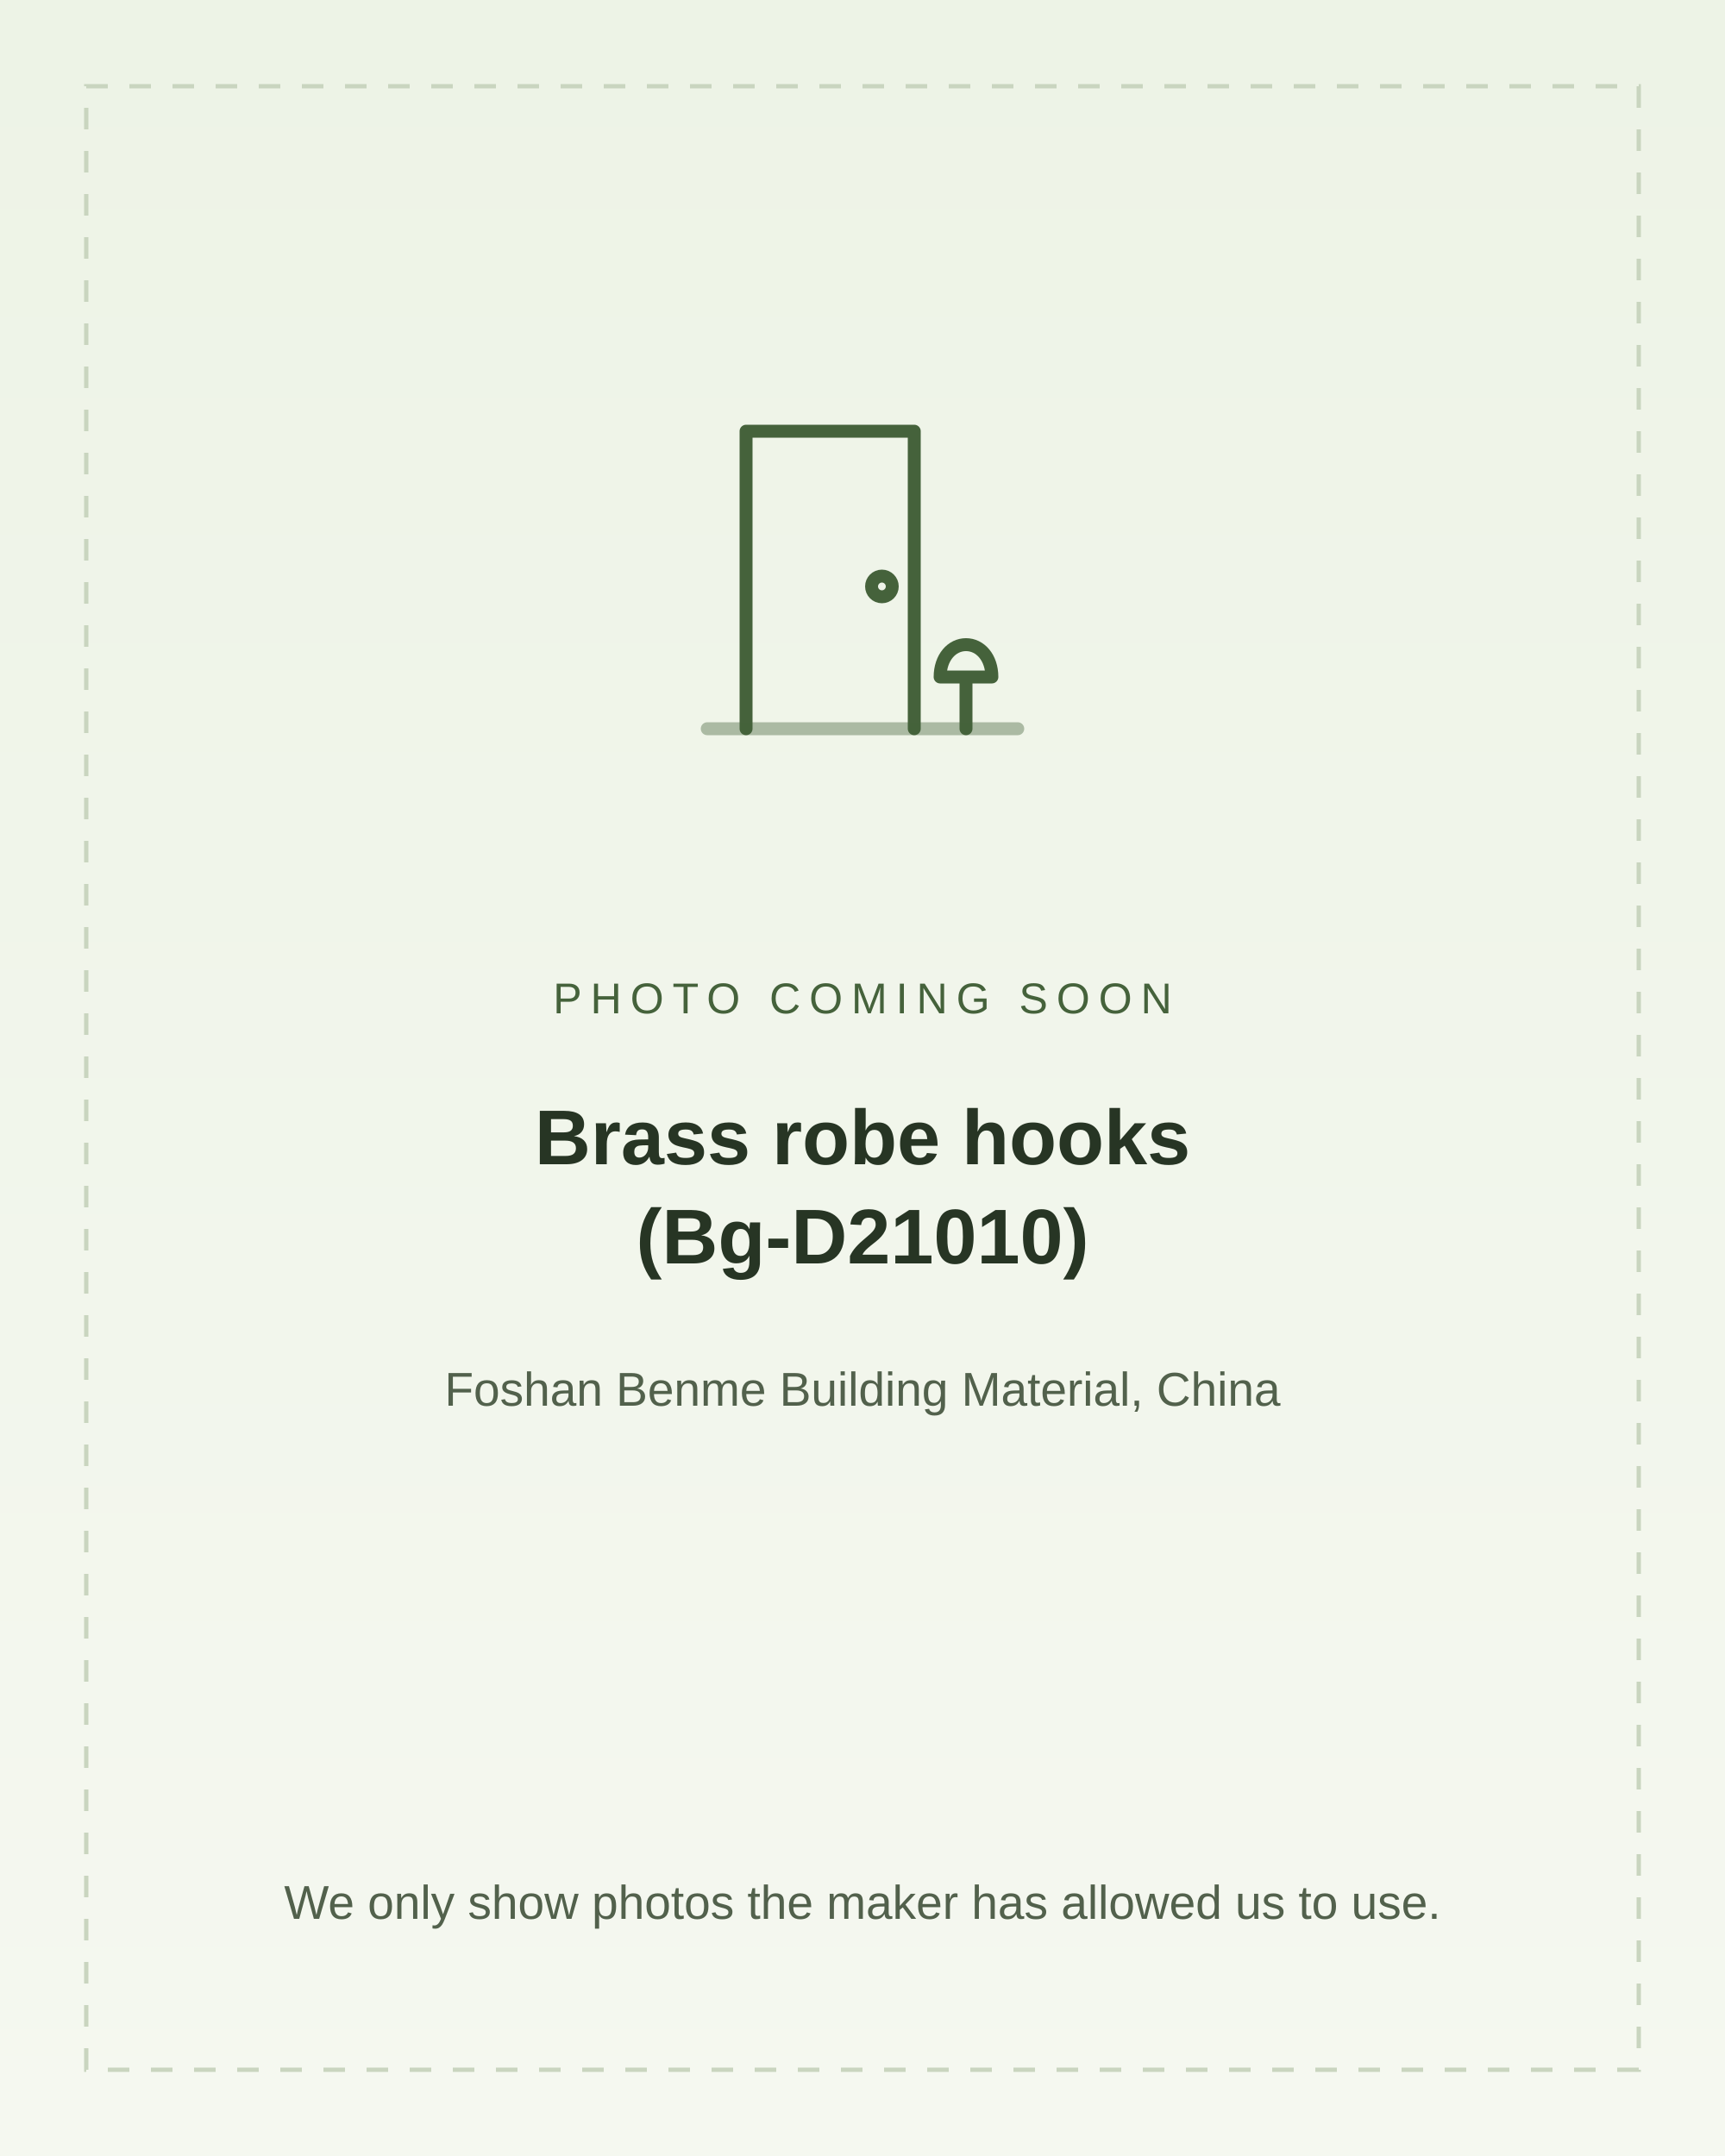
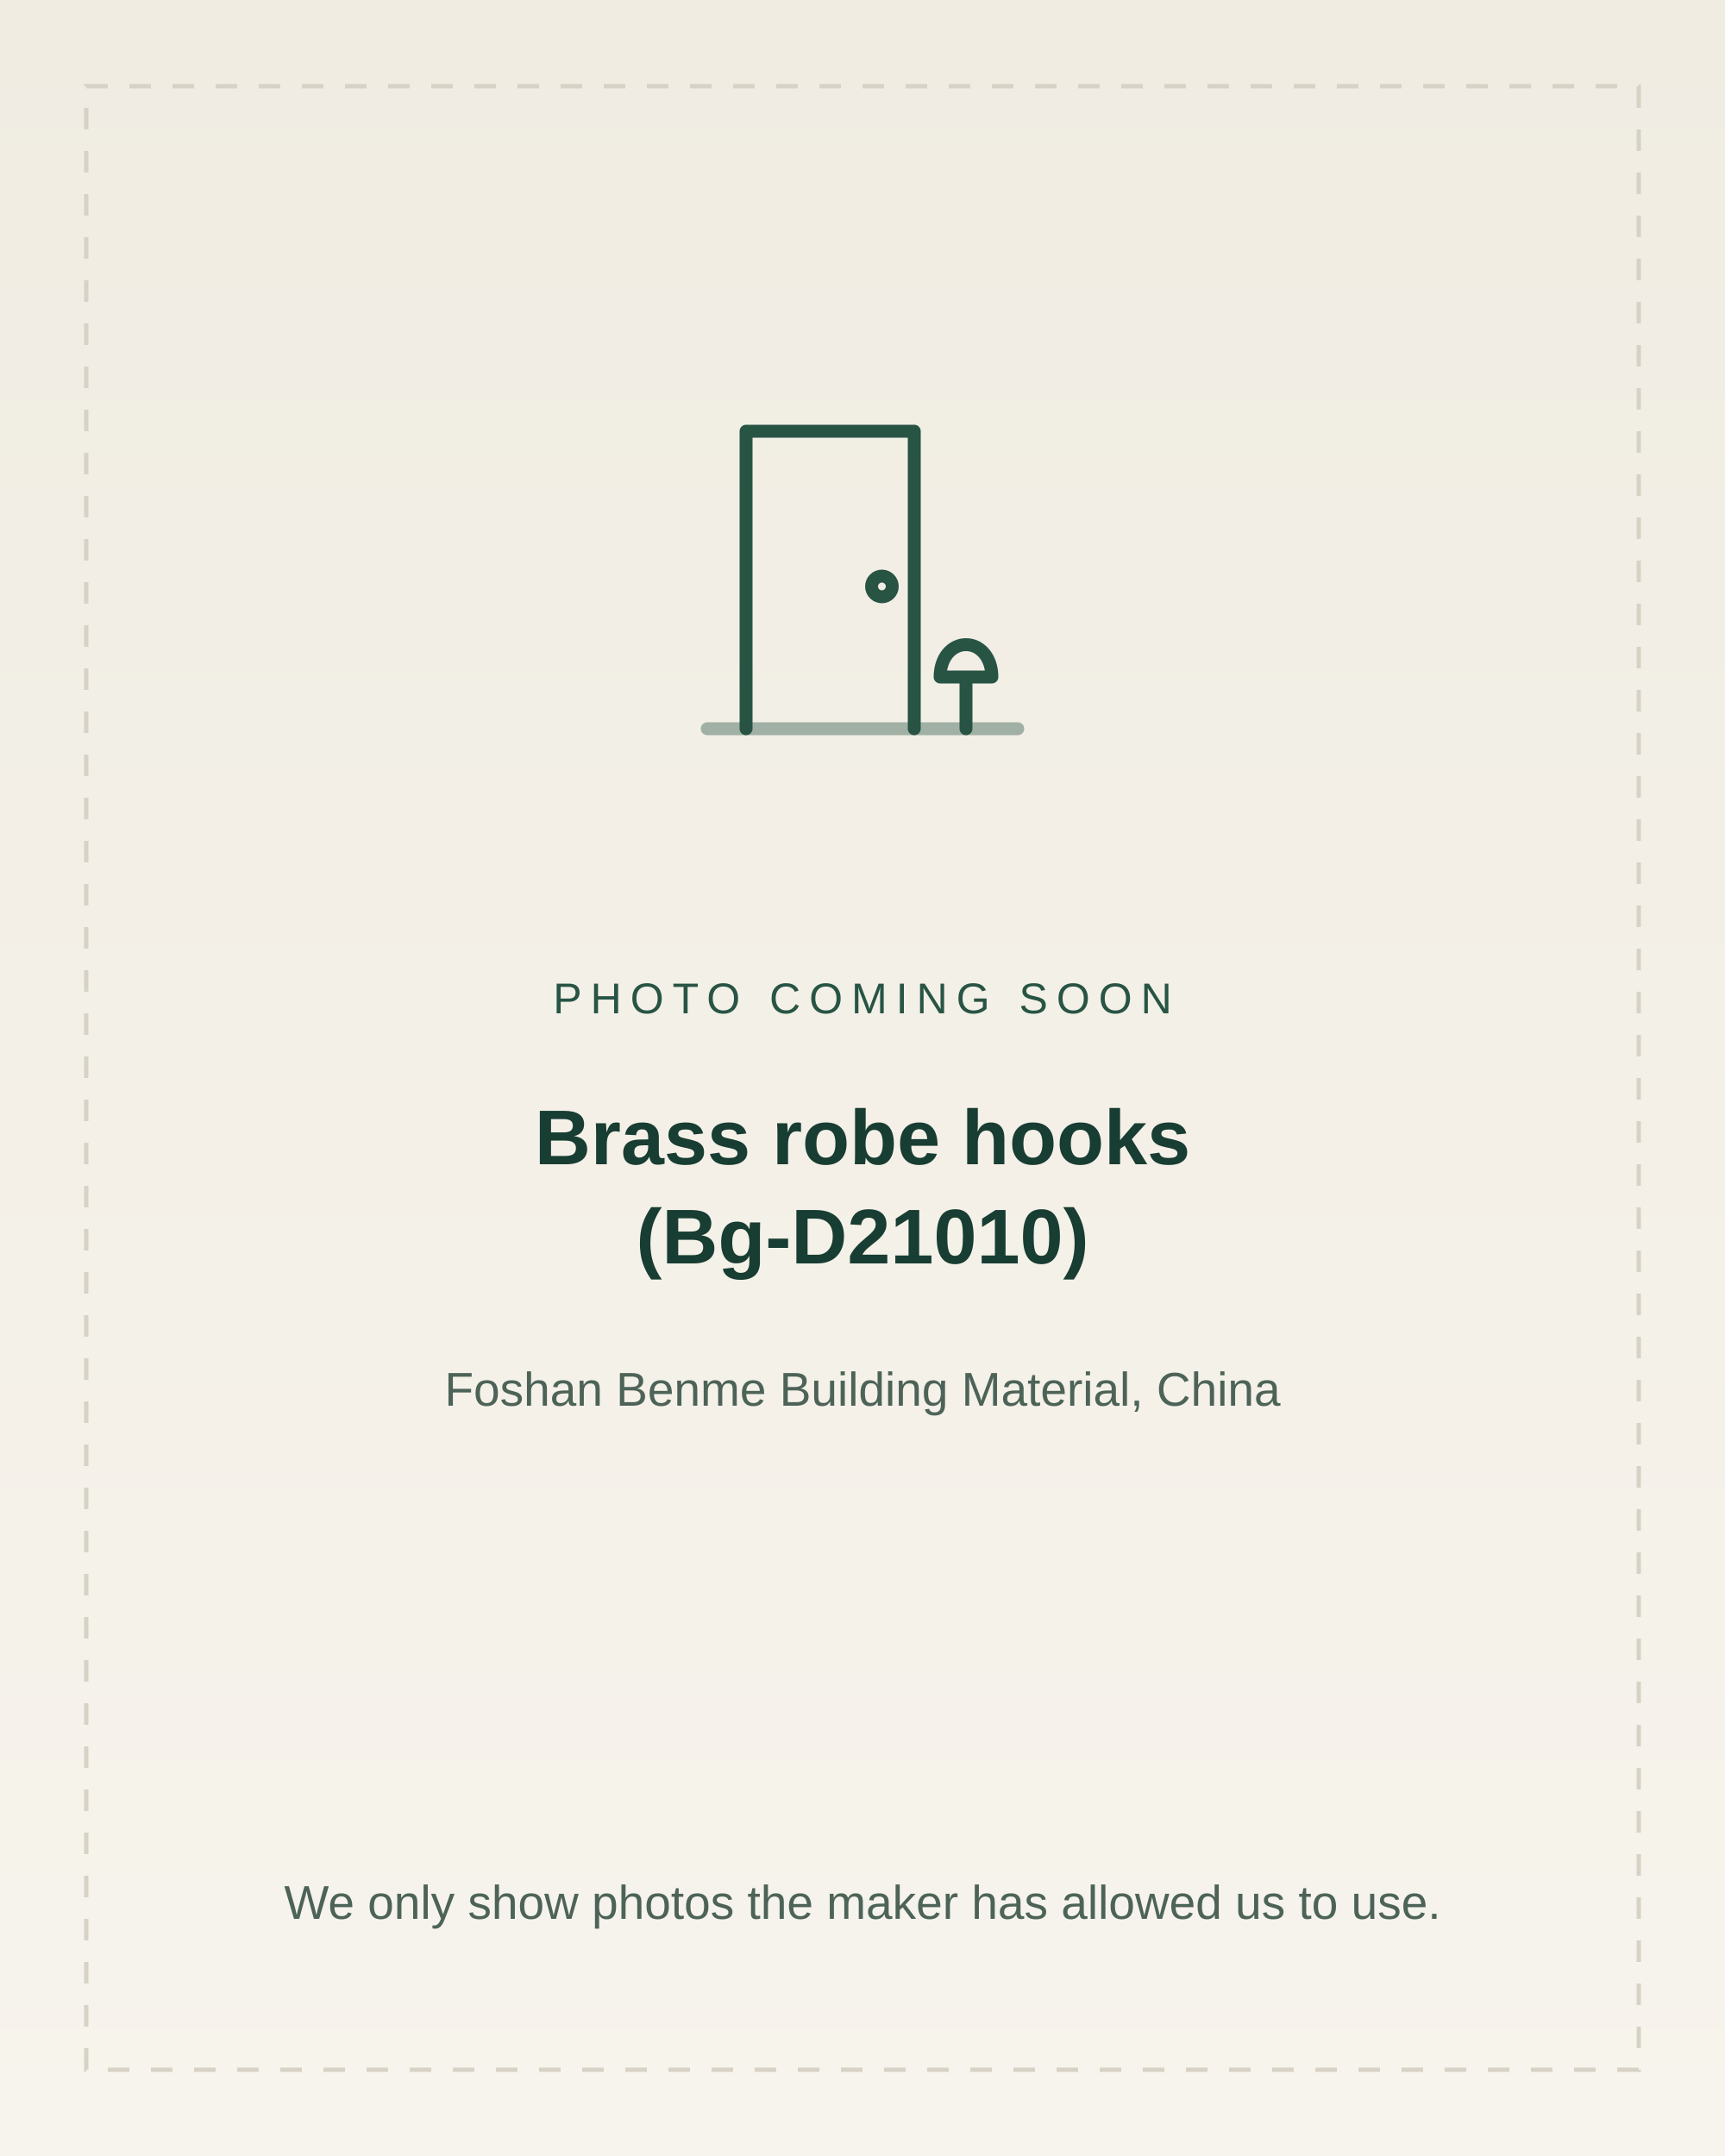
<svg xmlns="http://www.w3.org/2000/svg" viewBox="0 0 800 1000" width="800" height="1000">
  <defs>
    <linearGradient id="bg" x1="0" y1="0" x2="0" y2="1">
-       <stop offset="0" stop-color="#edf3e6" />
-       <stop offset="1" stop-color="#f5f8f0" />
+       <stop offset="0" stop-color="#f0ece2" />
+       <stop offset="1" stop-color="#f7f4ed" />
    </linearGradient>
  </defs>
  <rect width="800" height="1000" fill="url(#bg)" />
-   <rect x="40" y="40" width="720" height="920" fill="none" stroke="#c9d5bf" stroke-width="2" stroke-dasharray="10 10" />
-   <g color="#45623b" transform="translate(304 170) scale(3)">
+   <rect x="40" y="40" width="720" height="920" fill="none" stroke="#d7d2c5" stroke-width="2" stroke-dasharray="10 10" />
+   <g color="#285444" transform="translate(304 170) scale(3)">
    <g fill="none" stroke="currentColor" stroke-width="2" stroke-linecap="round" stroke-linejoin="round">
      <path d="M14 56V10h26v46" />
      <circle cx="35" cy="34" r="1.6" />
      <path d="M48 56v-8M44 48h8c0-3-1.8-5-4-5s-4 2-4 5z" />
      <path d="M8 56h48" stroke-opacity=".4" />
    </g>
  </g>
-   <text x="400" y="470" text-anchor="middle" fill="#45623b" font-family="Work Sans, Arial, sans-serif" font-size="20" letter-spacing="4">PHOTO COMING SOON</text>
-   <text x="400" y="540" text-anchor="middle" fill="#273524" font-family="Work Sans, Arial, sans-serif" font-size="36" font-weight="700">Brass robe hooks</text>
-   <text x="400" y="586" text-anchor="middle" fill="#273524" font-family="Work Sans, Arial, sans-serif" font-size="36" font-weight="700">(Bg-D21010)</text>
-   <text x="400" y="652" text-anchor="middle" fill="#52614c" font-family="Work Sans, Arial, sans-serif" font-size="22">Foshan Benme Building Material, China</text>
-   <text x="400" y="890" text-anchor="middle" fill="#52614c" font-family="Work Sans, Arial, sans-serif" font-size="22">We only show photos the maker has allowed us to use.</text>
+   <text x="400" y="470" text-anchor="middle" fill="#285444" font-family="DM Sans, Arial, sans-serif" font-size="20" letter-spacing="4">PHOTO COMING SOON</text>
+   <text x="400" y="540" text-anchor="middle" fill="#183d32" font-family="DM Sans, Arial, sans-serif" font-size="36" font-weight="700">Brass robe hooks</text>
+   <text x="400" y="586" text-anchor="middle" fill="#183d32" font-family="DM Sans, Arial, sans-serif" font-size="36" font-weight="700">(Bg-D21010)</text>
+   <text x="400" y="652" text-anchor="middle" fill="#4d6358" font-family="DM Sans, Arial, sans-serif" font-size="22">Foshan Benme Building Material, China</text>
+   <text x="400" y="890" text-anchor="middle" fill="#4d6358" font-family="DM Sans, Arial, sans-serif" font-size="22">We only show photos the maker has allowed us to use.</text>
</svg>
